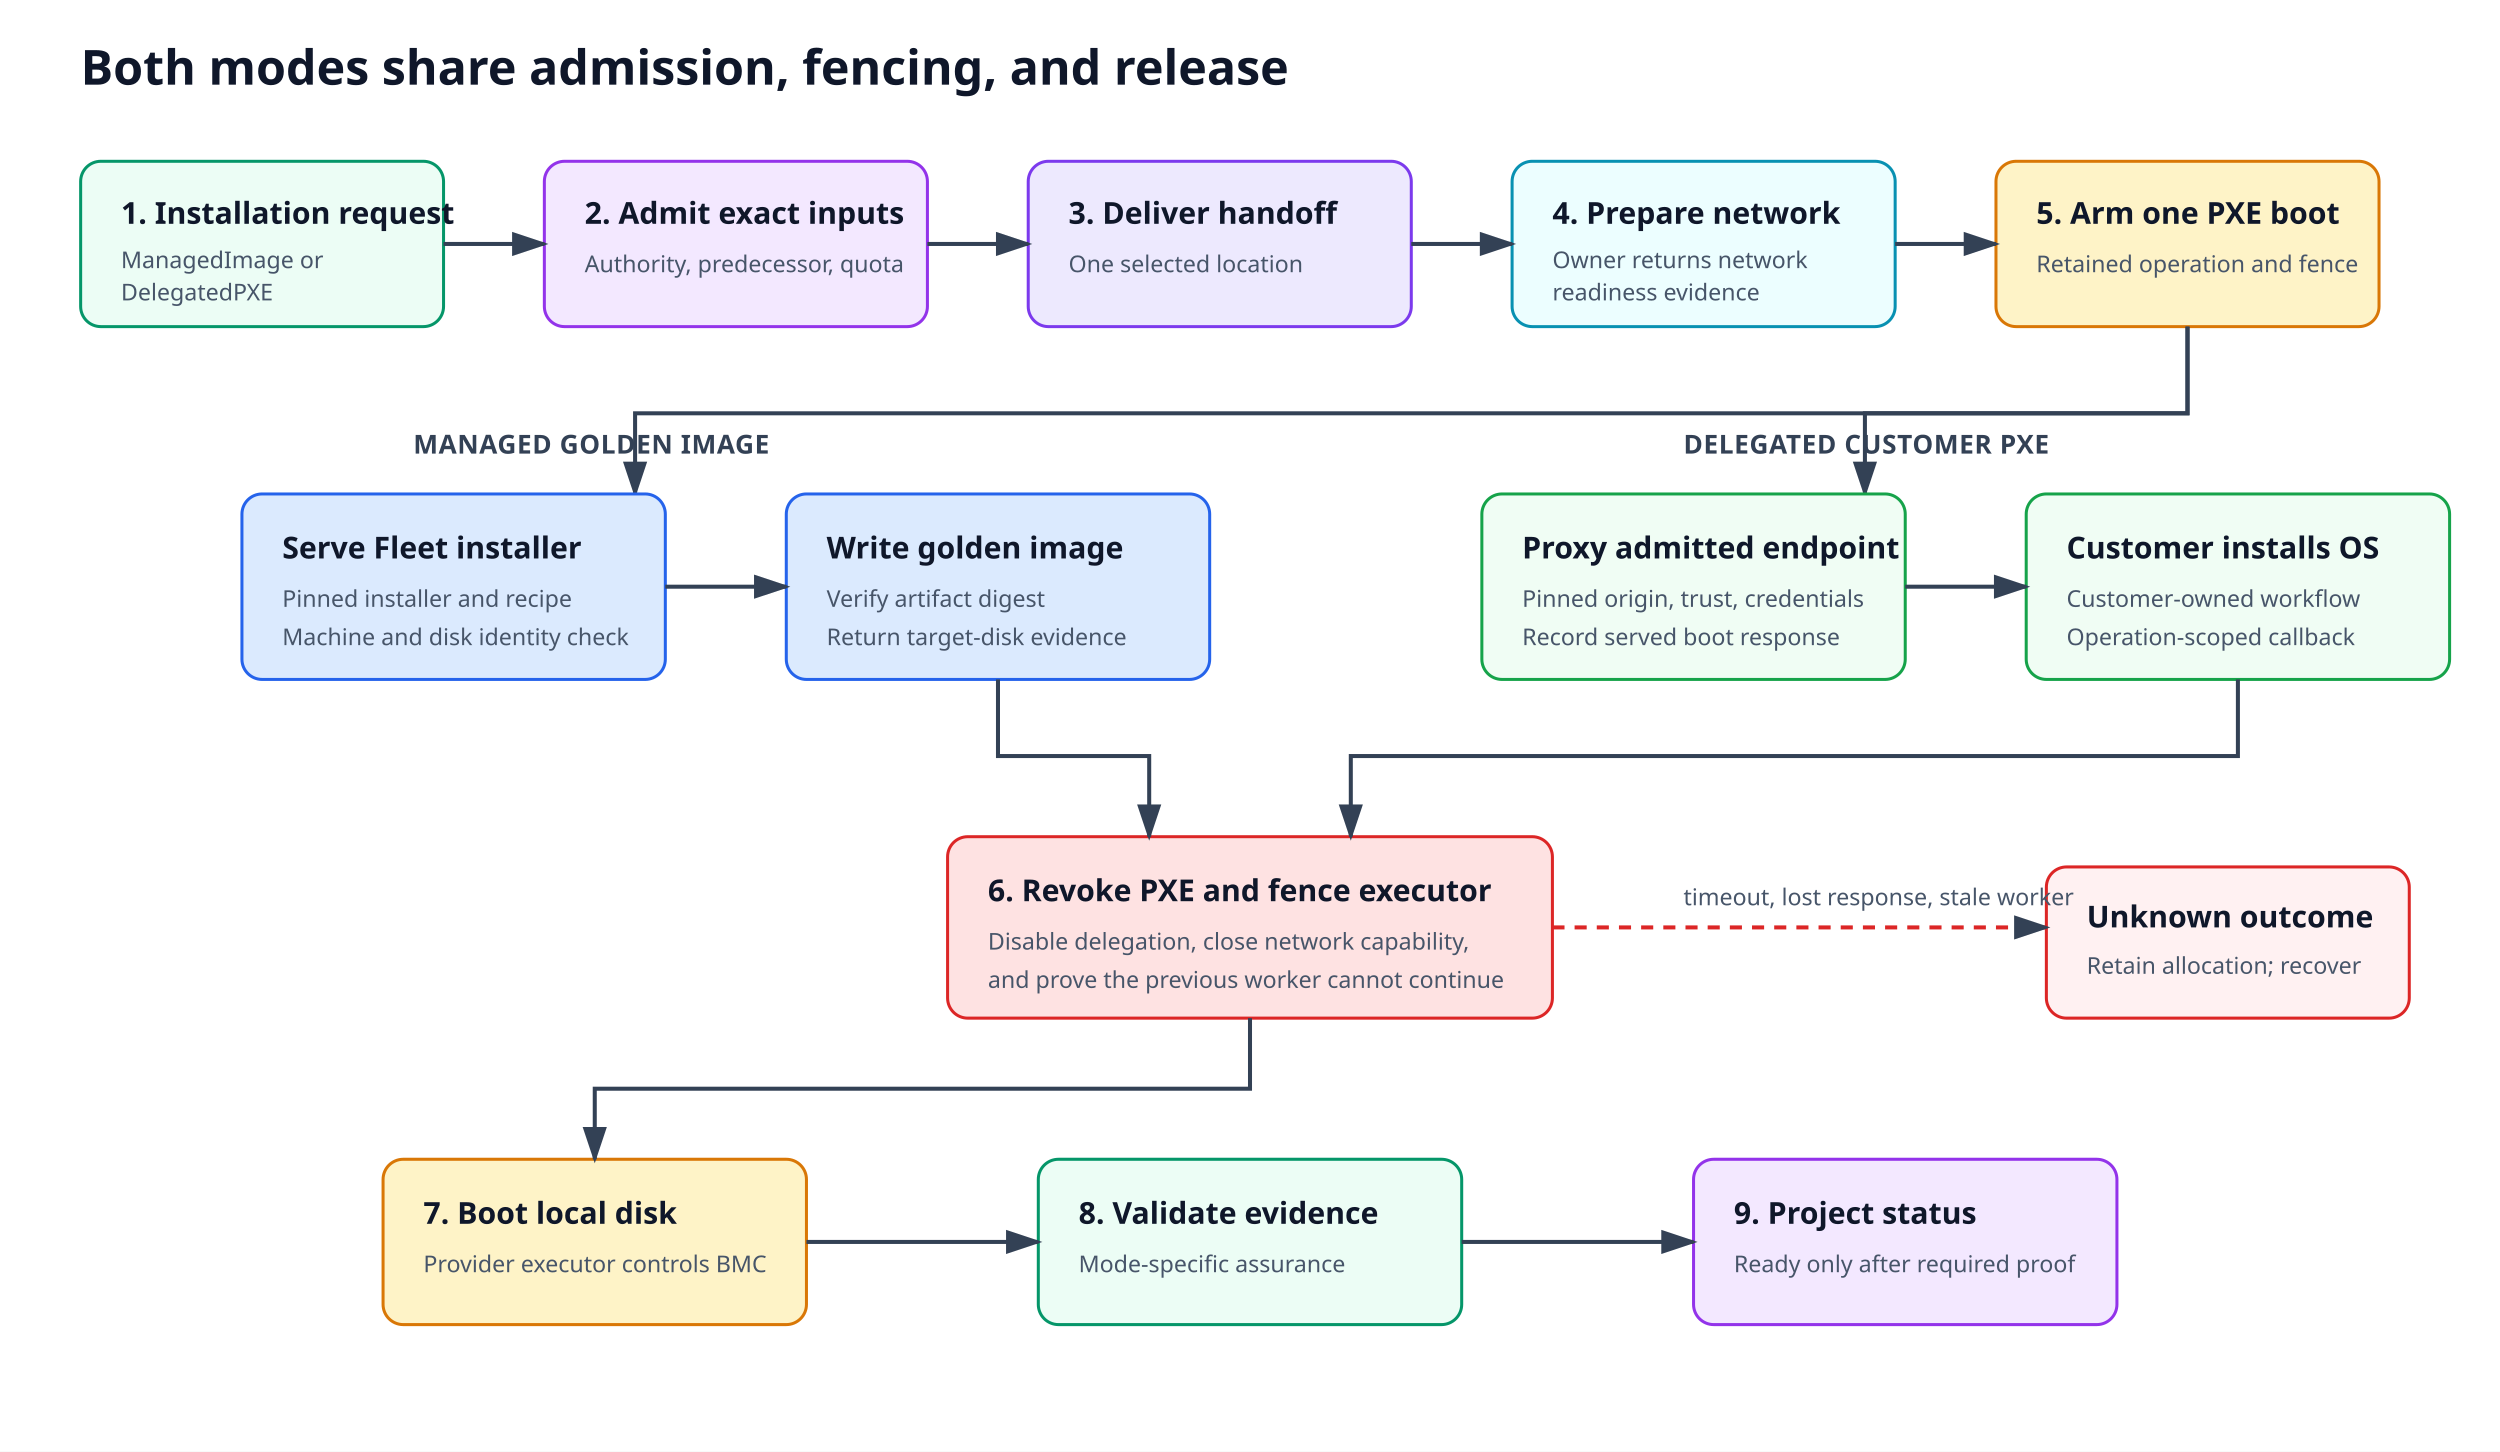
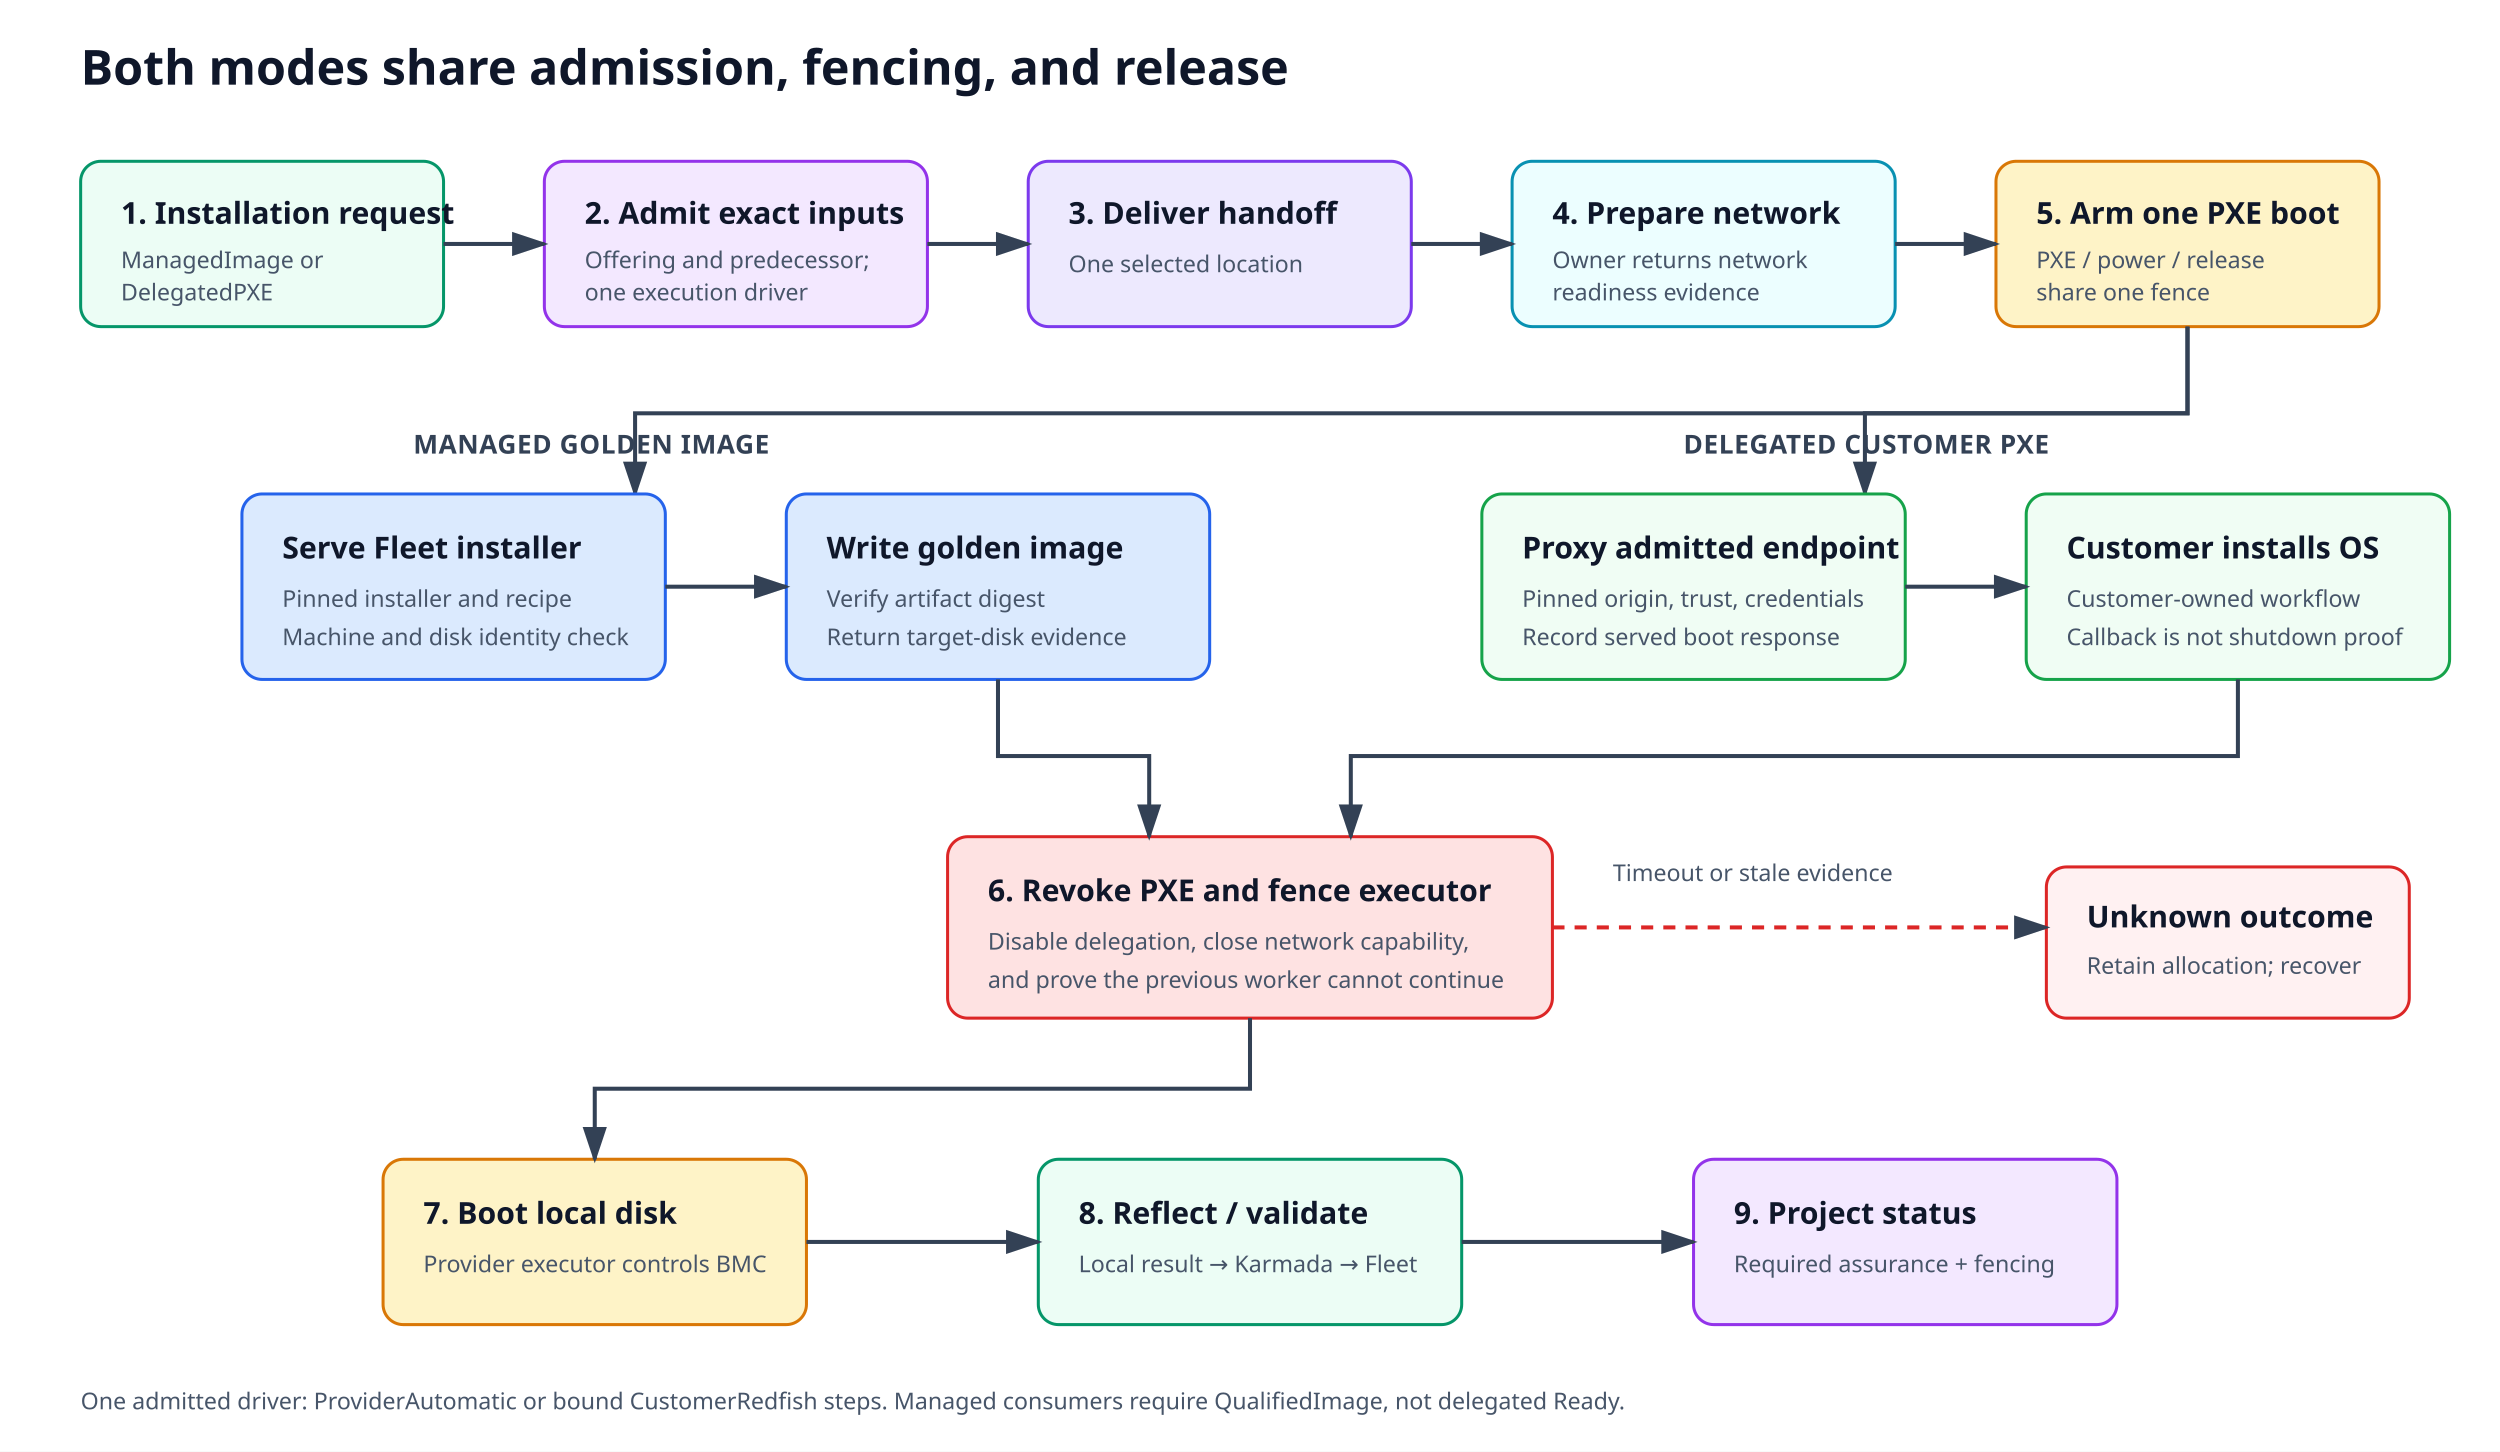
<svg xmlns="http://www.w3.org/2000/svg" width="1240" height="720" viewBox="0 0 1240 720" role="img" aria-labelledby="title desc">
  <defs>
    <marker id="arrow" markerWidth="10" markerHeight="10" refX="8" refY="3" orient="auto" markerUnits="strokeWidth">
      <path d="M0,0 L0,6 L9,3 z" fill="#334155" />
    </marker>
    <style>
      .title { font: 700 24px system-ui, sans-serif; fill: #0f172a; }
      .head { font: 700 15px system-ui, sans-serif; fill: #0f172a; }
      .body { font: 11.5px system-ui, sans-serif; fill: #475569; }
      .label { font: 700 13px system-ui, sans-serif; fill: #334155; letter-spacing: .3px; }
      .box { stroke-width: 1.5; rx: 10; }
      .arrow { stroke: #334155; stroke-width: 2; fill: none; marker-end: url(#arrow); }
      .unknown { stroke: #dc2626; stroke-dasharray: 6 5; }
    </style>
  </defs>
  <rect width="1240" height="720" fill="#ffffff" />
  <text x="40" y="42" class="title">Both modes share admission, fencing, and release</text>
  <rect x="40" y="80" width="180" height="82" class="box" fill="#ecfdf5" stroke="#059669" />
  <text x="60" y="111" class="head">1. Installation request</text>
  <text x="60" y="133" class="body">ManagedImage or</text>
  <text x="60" y="149" class="body">DelegatedPXE</text>
  <rect x="270" y="80" width="190" height="82" class="box" fill="#f3e8ff" stroke="#9333ea" />
  <text x="290" y="111" class="head">2. Admit exact inputs</text>
-   <text x="290" y="135" class="body">Authority, predecessor, quota</text>
+   <text x="290" y="133" class="body">Offering and predecessor;</text>
+   <text x="290" y="149" class="body">one execution driver</text>
  <rect x="510" y="80" width="190" height="82" class="box" fill="#ede9fe" stroke="#7c3aed" />
  <text x="530" y="111" class="head">3. Deliver handoff</text>
  <text x="530" y="135" class="body">One selected location</text>
  <rect x="750" y="80" width="190" height="82" class="box" fill="#ecfeff" stroke="#0891b2" />
  <text x="770" y="111" class="head">4. Prepare network</text>
  <text x="770" y="133" class="body">Owner returns network</text>
  <text x="770" y="149" class="body">readiness evidence</text>
  <rect x="990" y="80" width="190" height="82" class="box" fill="#fef3c7" stroke="#d97706" />
  <text x="1010" y="111" class="head">5. Arm one PXE boot</text>
-   <text x="1010" y="135" class="body">Retained operation and fence</text>
+   <text x="1010" y="133" class="body">PXE / power / release</text>
+   <text x="1010" y="149" class="body">share one fence</text>
  <path d="M220 121 H270" class="arrow" />
  <path d="M460 121 H510" class="arrow" />
  <path d="M700 121 H750" class="arrow" />
  <path d="M940 121 H990" class="arrow" />
  <path d="M1085 162 V205 H315 V245" class="arrow" />
  <path d="M1085 162 V205 H925 V245" class="arrow" />
  <text x="205" y="225" class="label">MANAGED GOLDEN IMAGE</text>
  <rect x="120" y="245" width="210" height="92" class="box" fill="#dbeafe" stroke="#2563eb" />
  <text x="140" y="277" class="head">Serve Fleet installer</text>
  <text x="140" y="301" class="body">Pinned installer and recipe</text>
  <text x="140" y="320" class="body">Machine and disk identity check</text>
  <rect x="390" y="245" width="210" height="92" class="box" fill="#dbeafe" stroke="#2563eb" />
  <text x="410" y="277" class="head">Write golden image</text>
  <text x="410" y="301" class="body">Verify artifact digest</text>
  <text x="410" y="320" class="body">Return target-disk evidence</text>
  <path d="M330 291 H390" class="arrow" />
  <text x="835" y="225" class="label">DELEGATED CUSTOMER PXE</text>
  <rect x="735" y="245" width="210" height="92" class="box" fill="#f0fdf4" stroke="#16a34a" />
  <text x="755" y="277" class="head">Proxy admitted endpoint</text>
  <text x="755" y="301" class="body">Pinned origin, trust, credentials</text>
  <text x="755" y="320" class="body">Record served boot response</text>
  <rect x="1005" y="245" width="210" height="92" class="box" fill="#f0fdf4" stroke="#16a34a" />
  <text x="1025" y="277" class="head">Customer installs OS</text>
  <text x="1025" y="301" class="body">Customer-owned workflow</text>
-   <text x="1025" y="320" class="body">Operation-scoped callback</text>
+   <text x="1025" y="320" class="body">Callback is not shutdown proof</text>
  <path d="M945 291 H1005" class="arrow" />
  <rect x="470" y="415" width="300" height="90" class="box" fill="#fee2e2" stroke="#dc2626" />
  <text x="490" y="447" class="head">6. Revoke PXE and fence executor</text>
  <text x="490" y="471" class="body">Disable delegation, close network capability,</text>
  <text x="490" y="490" class="body">and prove the previous worker cannot continue</text>
  <path d="M495 337 V375 H570 V415" class="arrow" />
  <path d="M1110 337 V375 H670 V415" class="arrow" />
  <rect x="190" y="575" width="210" height="82" class="box" fill="#fef3c7" stroke="#d97706" />
  <text x="210" y="607" class="head">7. Boot local disk</text>
  <text x="210" y="631" class="body">Provider executor controls BMC</text>
  <rect x="515" y="575" width="210" height="82" class="box" fill="#ecfdf5" stroke="#059669" />
-   <text x="535" y="607" class="head">8. Validate evidence</text>
-   <text x="535" y="631" class="body">Mode-specific assurance</text>
+   <text x="535" y="607" class="head">8. Reflect / validate</text>
+   <text x="535" y="631" class="body">Local result → Karmada → Fleet</text>
  <rect x="840" y="575" width="210" height="82" class="box" fill="#f3e8ff" stroke="#9333ea" />
  <text x="860" y="607" class="head">9. Project status</text>
-   <text x="860" y="631" class="body">Ready only after required proof</text>
+   <text x="860" y="631" class="body">Required assurance + fencing</text>
  <path d="M620 505 V540 H295 V575" class="arrow" />
  <path d="M400 616 H515" class="arrow" />
  <path d="M725 616 H840" class="arrow" />
  <rect x="1015" y="430" width="180" height="75" class="box" fill="#fff1f2" stroke="#dc2626" />
  <text x="1035" y="460" class="head">Unknown outcome</text>
  <text x="1035" y="483" class="body">Retain allocation; recover</text>
  <path d="M770 460 H1015" class="arrow unknown" />
-   <text x="835" y="449" class="body">timeout, lost response, stale worker</text>
+   <text x="800" y="437" class="body">Timeout or stale evidence</text>
+   <text x="40" y="699" class="body">One admitted driver: ProviderAutomatic or bound CustomerRedfish steps. Managed consumers require QualifiedImage, not delegated Ready.</text>
</svg>
